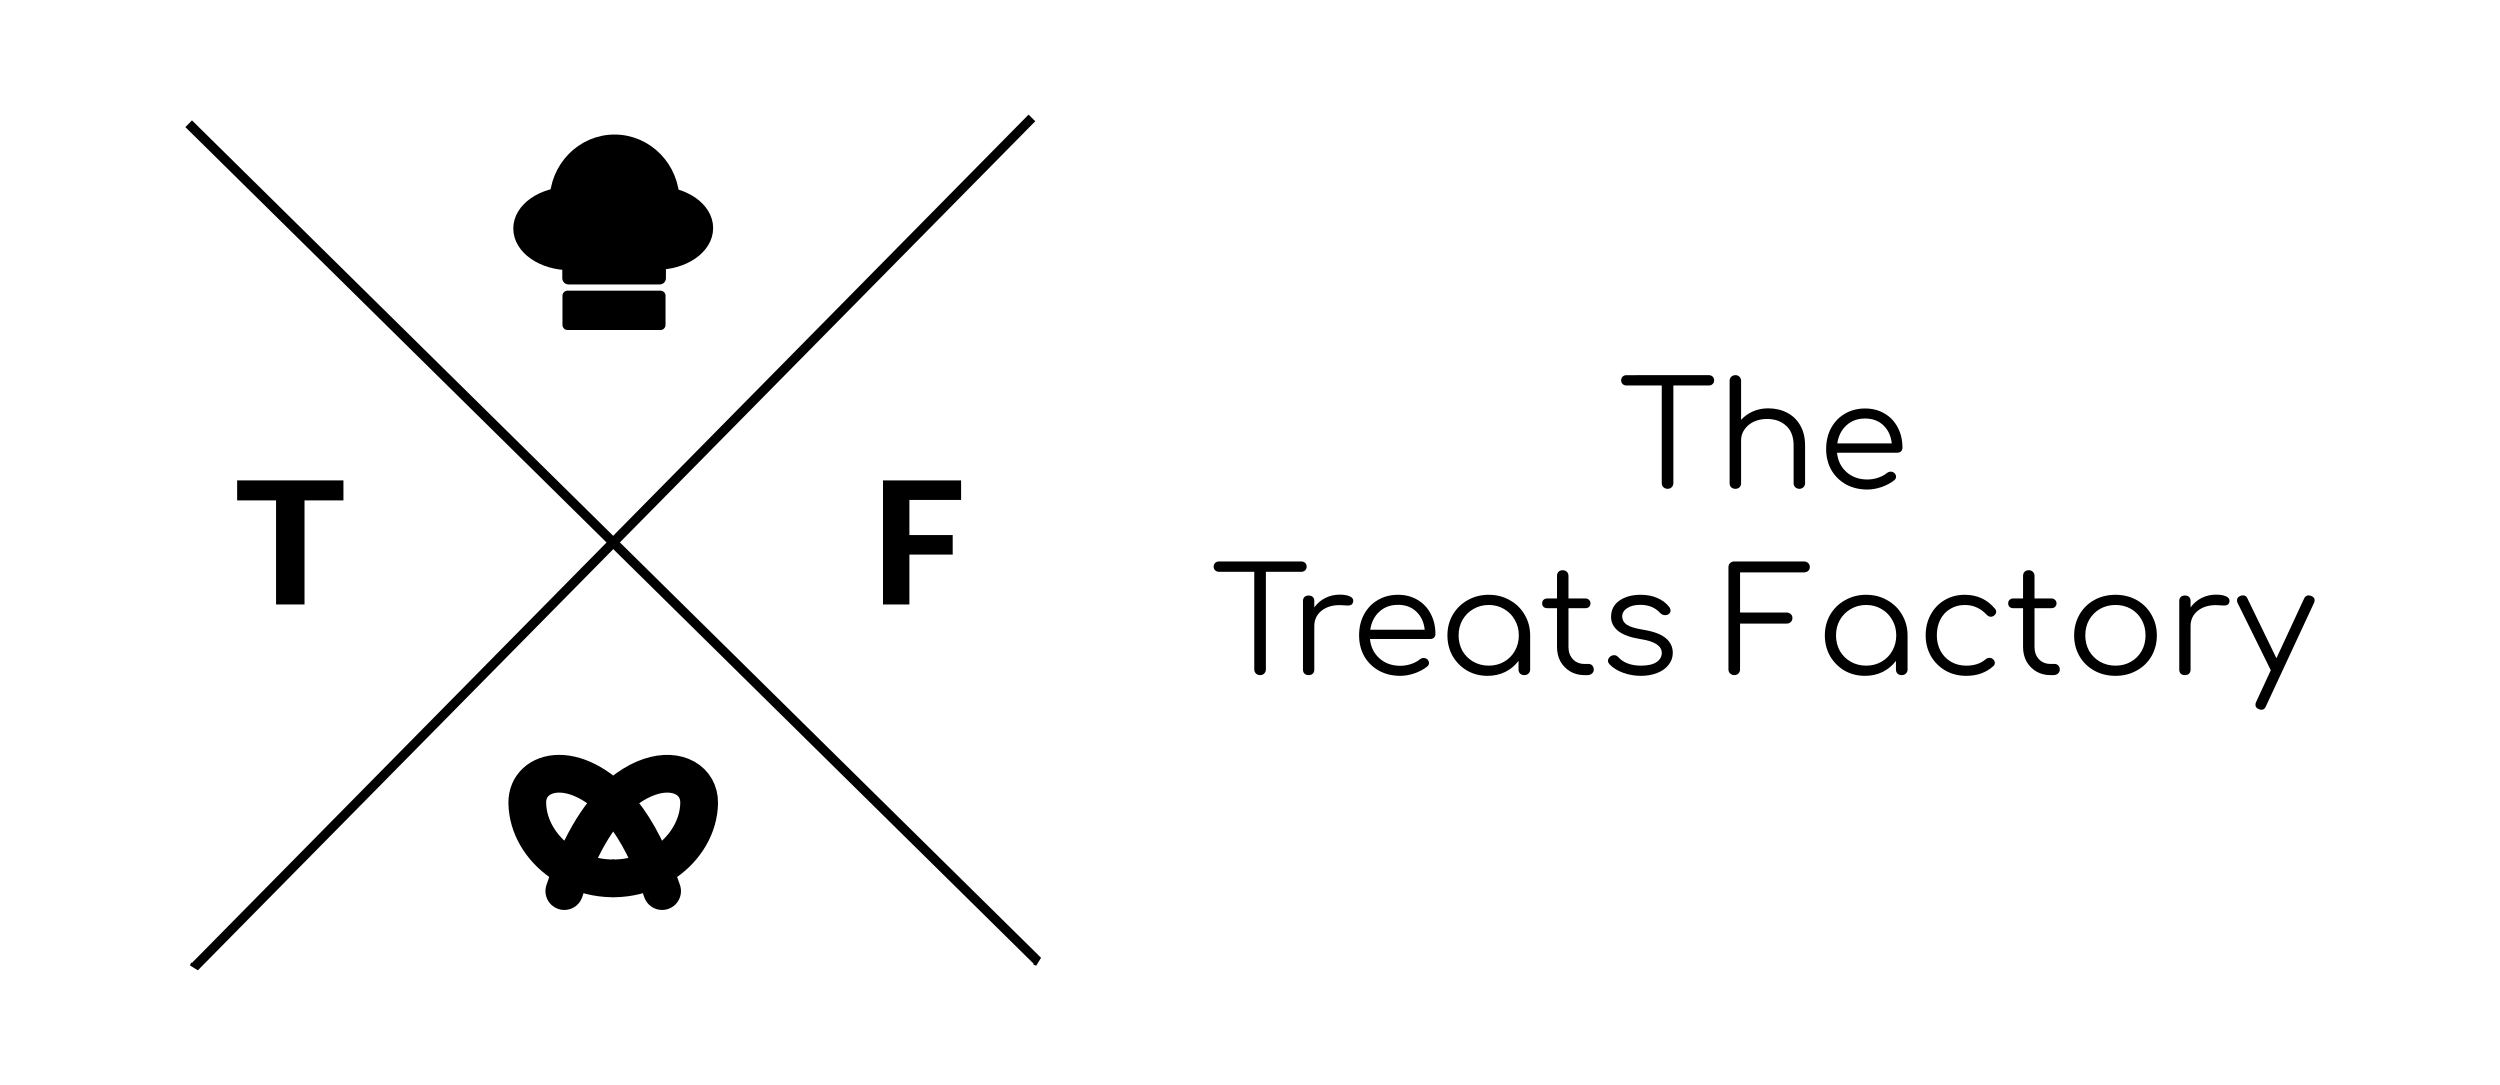
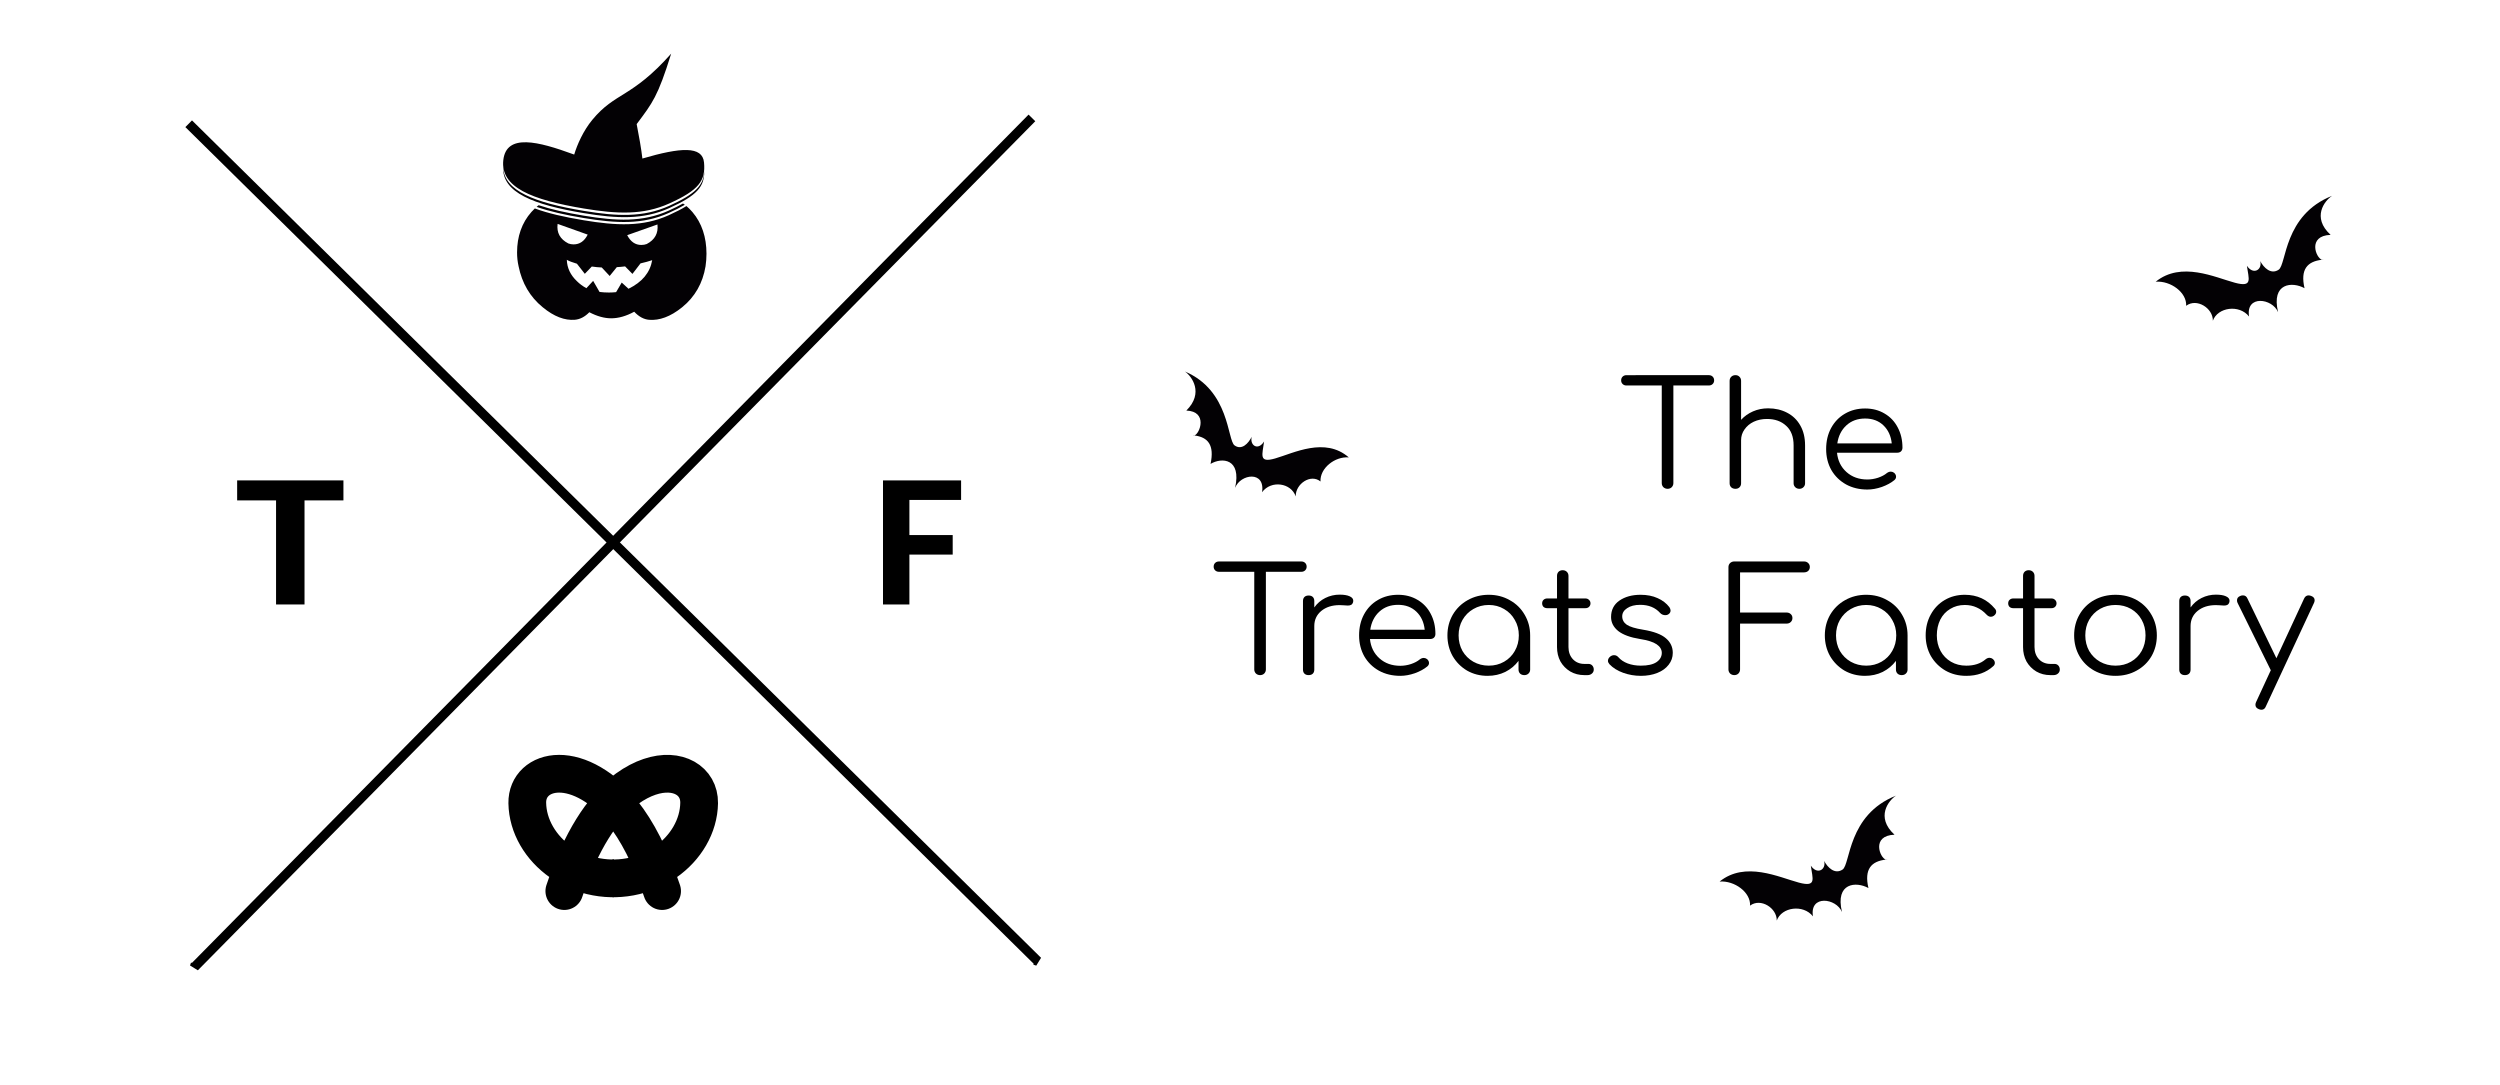
<svg xmlns="http://www.w3.org/2000/svg" version="1.1" id="svg3802" width="265" height="115" viewBox="0 0 265 115">
  <defs id="defs3806">
    <clipPath clipPathUnits="userSpaceOnUse" id="clipPath31">
      <rect id="rect33" width="13" height="16.742" x="25.337" y="6.258" style="stroke-width:1.073" />
    </clipPath>
  </defs>
  <g id="g4612" transform="translate(-15.06886,3.943044)">
    <g id="g4659">
      <g transform="translate(0,6.5)" id="g872">
        <g aria-label="F" transform="scale(1.034566,0.9665893)" style="font-style:normal;font-weight:normal;font-size:20.984px;line-height:1.25;font-family:sans-serif;letter-spacing:0px;word-spacing:0px;fill:#000000;fill-opacity:1;stroke:none;stroke-width:0.525" id="text3820">
-           <path d="m 113.038,41.88 v 2.141 h -5.297 v 3.852 h 4.436 v 2.141 h -4.436 v 5.471 h -2.705 V 41.88 Z" style="font-style:normal;font-variant:normal;font-weight:bold;font-stretch:normal;font-family:carlito;-inkscape-font-specification:'carlito Bold';stroke-width:0.525" id="path2924" />
+           <path d="m 113.038,41.88 v 2.141 h -5.297 v 3.852 h 4.436 v 2.141 h -4.436 v 5.471 h -2.705 V 41.88 Z" style="font-style:normal;font-variant:normal;font-weight:bold;font-stretch:normal;font-family:carlito;-inkscape-font-specification:'carlito Bold';stroke-width:0.525" id="path128" />
        </g>
        <g aria-label="T" transform="scale(1.078473,0.9272372)" style="font-style:normal;font-weight:normal;font-size:21.874px;line-height:1.25;font-family:sans-serif;letter-spacing:0px;word-spacing:0px;fill:#000000;fill-opacity:1;stroke:none;stroke-width:0.547" id="text3824">
-           <path d="m 47.727,43.658 v 2.286 H 43.903 V 57.841 H 41.105 V 45.943 h -3.824 v -2.286 z" style="font-style:normal;font-variant:normal;font-weight:bold;font-stretch:normal;font-family:carlito;-inkscape-font-specification:'carlito Bold';stroke-width:0.547" id="path2927" />
+           <path d="m 47.727,43.658 v 2.286 H 43.903 V 57.841 H 41.105 V 45.943 h -3.824 v -2.286 z" style="font-style:normal;font-variant:normal;font-weight:bold;font-stretch:normal;font-family:carlito;-inkscape-font-specification:'carlito Bold';stroke-width:0.547" id="path125" />
        </g>
        <g transform="translate(4.587427,-28.3879)" id="g3859">
          <g id="g3854">
            <path id="path3845" d="m 30.481,31.062 90.002,88.766 -0.309,-0.103" style="fill:none;stroke:#000000;stroke-width:1px;stroke-linecap:butt;stroke-linejoin:miter;stroke-opacity:1" />
          </g>
          <path id="path3847" d="m 119.865,30.444 -88.766,90.002 0.103,-0.309" style="fill:none;stroke:#000000;stroke-width:1px;stroke-linecap:butt;stroke-linejoin:miter;stroke-opacity:1" />
        </g>
        <g style="fill:none;stroke:#000000;stroke-width:4;stroke-linecap:round;stroke-linejoin:round;stroke-miterlimit:4;stroke-dasharray:none;stroke-opacity:1" transform="translate(72.99598,61.26997)" id="g48">
          <path style="fill:none;stroke:#000000;stroke-width:4;stroke-linecap:round;stroke-linejoin:round;stroke-miterlimit:4;stroke-dasharray:none;stroke-opacity:1" d="m 19.602,21 c 5.805,-15.177 15,-14 14.926,-9.336 -0.078,4.904 -5.508,9.262 -11.801,7.649 C 20.608,18.77 14.447,15.35 15.998,11.737 17.602,8 25.602,6 30.602,21" id="path3873" clip-path="url(#clipPath31)" transform="translate(-18.34601,1.741884)" />
          <path clip-path="url(#clipPath31)" id="path35" d="m 19.602,21 c 1.296,-3.389 2.762,-5.963 4.255,-7.864 5.194,-6.613 10.728,-5.094 10.671,-1.472 -0.078,4.904 -5.508,9.262 -11.801,7.649 -2.119,-0.543 -8.28,-3.963 -6.729,-7.576 0.697,-1.624 2.602,-2.92 4.944,-2.635 1.086,0.132 2.267,0.604 3.464,1.542 2.161,1.692 4.377,4.899 6.196,10.356" style="fill:none;stroke:#000000;stroke-width:4;stroke-linecap:round;stroke-linejoin:round;stroke-miterlimit:4;stroke-dasharray:none;stroke-opacity:1" transform="matrix(-1,0,0,1,32.49279,1.74175)" />
        </g>
-         <g transform="translate(3.656813,73.55105)" id="g888">
-           <path style="fill:#000000;stroke:#000000;stroke-width:1.081;stroke-linecap:round;stroke-linejoin:round;stroke-miterlimit:0;stroke-dasharray:none;stroke-opacity:1" d="m 71.574,-52.645 h 9.844 v 3.094 h -9.844 z" id="rect860" />
-           <g id="g880">
-             <path style="fill:#000000;fill-opacity:1;stroke:#000000;stroke-width:1.701;stroke-linecap:round;stroke-linejoin:round;stroke-miterlimit:0;stroke-dasharray:none;stroke-opacity:1" d="m 82.595,-62.645 a 6.04,6.237 0 0 1 -6.04,6.237 6.04,6.237 0 0 1 -6.04,-6.237 6.04,6.237 0 0 1 6.04,-6.237 6.04,6.237 0 0 1 6.04,6.237 z" id="path868" />
-             <path style="fill:#000000;fill-opacity:1;stroke:#000000;stroke-width:1.515;stroke-linecap:round;stroke-linejoin:round;stroke-miterlimit:0;stroke-dasharray:none;stroke-opacity:1" d="m 77.144,-59.773 a 5.283,3.666 0 0 1 -5.283,3.666 5.283,3.666 0 0 1 -5.283,-3.666 5.283,3.666 0 0 1 5.283,-3.666 5.283,3.666 0 0 1 5.283,3.666 z" id="path870" />
-             <path style="fill:#000000;fill-opacity:1;stroke:#000000;stroke-width:1.515;stroke-linecap:round;stroke-linejoin:round;stroke-miterlimit:0;stroke-dasharray:none;stroke-opacity:1" d="m 86.248,-59.818 a 5.283,3.666 0 0 1 -5.283,3.666 5.283,3.666 0 0 1 -5.283,-3.666 5.283,3.666 0 0 1 5.283,-3.666 5.283,3.666 0 0 1 5.283,3.666 z" id="ellipse872" />
-             <path style="fill:#000000;fill-opacity:1;stroke:#000000;stroke-width:1.314;stroke-linecap:round;stroke-linejoin:round;stroke-miterlimit:0;stroke-dasharray:none;stroke-opacity:1" d="m 71.671,-58.52 h 9.672 v 4.019 h -9.672 z" id="rect874" />
+         <g id="g457" transform="matrix(0.06924687,0,0,0.06924687,243.5729,7.583655)">
+           <g id="g399">
+             <g id="g397">
+               <path id="path393" d="m 256.925,137.064 c -0.823,0.067 -1.63,0.149 -2.426,0.24 0.866,0.228 1.69,0.171 2.426,-0.24 z" style="fill:#030104" />
+               <path id="path395" d="m 267.728,99.195 c -29.327,-26.908 -9.023,-52.473 2.268,-59.774 -74.255,29.398 -69.55,105.234 -81.829,113.156 -11.727,7.797 -22.692,-2.98 -28.14,-13.195 3.392,13.162 -10.42,21.885 -20.414,7.166 2.686,20.109 9.489,33.442 -18.316,25.955 C 90.703,164.274 39.174,139.222 0,170.907 c 22.894,-1.74 47.758,16.474 46.624,36.849 16.125,-12.228 41.249,3.672 40.871,22.819 7.446,-20.636 40.434,-25.318 55.434,-6.389 -5.479,-33.531 35.738,-27.986 44.412,-6.672 -10.837,-45.279 22.031,-46.93 40.482,-36.654 -6.701,-28.987 4.347,-40.996 26.676,-43.555 -9.074,-2.387 -22.737,-36.785 13.229,-38.11 z" style="fill:#030104" />
+             </g>
          </g>
+           <g id="g401" />
+           <g id="g403" />
+           <g id="g405" />
+           <g id="g407" />
+           <g id="g409" />
+           <g id="g411" />
+           <g id="g413" />
+           <g id="g415" />
+           <g id="g417" />
+           <g id="g419" />
+           <g id="g421" />
+           <g id="g423" />
+           <g id="g425" />
+           <g id="g427" />
+           <g id="g429" />
+         </g>
+         <g id="g457-3" transform="matrix(-0.06431973,0,0,0.06924687,158.0405,26.20698)">
+           <g id="g399-6">
+             <g id="g397-7">
+               <path id="path393-5" d="m 256.925,137.064 c -0.823,0.067 -1.63,0.149 -2.426,0.24 0.866,0.228 1.69,0.171 2.426,-0.24 z" style="fill:#030104" />
+               <path id="path395-3" d="m 267.728,99.195 c -29.327,-26.908 -9.023,-52.473 2.268,-59.774 -74.255,29.398 -69.55,105.234 -81.829,113.156 -11.727,7.797 -22.692,-2.98 -28.14,-13.195 3.392,13.162 -10.42,21.885 -20.414,7.166 2.686,20.109 9.489,33.442 -18.316,25.955 C 90.703,164.274 39.174,139.222 0,170.907 c 22.894,-1.74 47.758,16.474 46.624,36.849 16.125,-12.228 41.249,3.672 40.871,22.819 7.446,-20.636 40.434,-25.318 55.434,-6.389 -5.479,-33.531 35.738,-27.986 44.412,-6.672 -10.837,-45.279 22.031,-46.93 40.482,-36.654 -6.701,-28.987 4.347,-40.996 26.676,-43.555 -9.074,-2.387 -22.737,-36.785 13.229,-38.11 z" style="fill:#030104" />
+             </g>
+           </g>
+           <g id="g401-5" />
+           <g id="g403-6" />
+           <g id="g405-2" />
+           <g id="g407-9" />
+           <g id="g409-1" />
+           <g id="g411-2" />
+           <g id="g413-7" />
+           <g id="g415-0" />
+           <g id="g417-9" />
+           <g id="g419-3" />
+           <g id="g421-6" />
+           <g id="g423-0" />
+           <g id="g425-6" />
+           <g id="g427-2" />
+           <g id="g429-6" />
+         </g>
+         <g id="g457-1" transform="matrix(0.06924687,0,0,0.06924687,197.3466,71.16714)">
+           <g id="g399-8">
+             <g id="g397-79">
+               <path id="path393-2" d="m 256.925,137.064 c -0.823,0.067 -1.63,0.149 -2.426,0.24 0.866,0.228 1.69,0.171 2.426,-0.24 z" style="fill:#030104" />
+               <path id="path395-0" d="m 267.728,99.195 c -29.327,-26.908 -9.023,-52.473 2.268,-59.774 -74.255,29.398 -69.55,105.234 -81.829,113.156 -11.727,7.797 -22.692,-2.98 -28.14,-13.195 3.392,13.162 -10.42,21.885 -20.414,7.166 2.686,20.109 9.489,33.442 -18.316,25.955 C 90.703,164.274 39.174,139.222 0,170.907 c 22.894,-1.74 47.758,16.474 46.624,36.849 16.125,-12.228 41.249,3.672 40.871,22.819 7.446,-20.636 40.434,-25.318 55.434,-6.389 -5.479,-33.531 35.738,-27.986 44.412,-6.672 -10.837,-45.279 22.031,-46.93 40.482,-36.654 -6.701,-28.987 4.347,-40.996 26.676,-43.555 -9.074,-2.387 -22.737,-36.785 13.229,-38.11 z" style="fill:#030104" />
+             </g>
+           </g>
+           <g id="g401-2" />
+           <g id="g403-3" />
+           <g id="g405-7" />
+           <g id="g407-5" />
+           <g id="g409-9" />
+           <g id="g411-22" />
+           <g id="g413-8" />
+           <g id="g415-9" />
+           <g id="g417-7" />
+           <g id="g419-36" />
+           <g id="g421-1" />
+           <g id="g423-2" />
+           <g id="g425-9" />
+           <g id="g427-3" />
+           <g id="g429-1" />
+         </g>
+         <g id="g633" transform="matrix(0.1026593,0,0,0.1026593,65.06478,-4.756071)">
+           <g id="g577">
+             <path id="path575" d="m 218.221,154.718 c 0.63,0.42 1.257,0.867 1.879,1.336 v 0 c -4.536,2.701 -9.998,5.464 -16.54,8.417 -26.93,12.161 -54.078,10.846 -87.987,5.216 -19.063,-3.164 -35.444,-6.836 -48.518,-11.497 0.697,-0.599 1.397,-1.166 2.102,-1.703 12.715,4.318 28.359,7.771 46.416,10.769 33.909,5.63 61.057,6.945 87.987,-5.216 5.661,-2.556 10.516,-4.971 14.661,-7.322 z m 24.242,51.888 c 0,4.335 -0.337,8.666 -0.974,12.961 -2.867,17.34 -10.928,31.616 -24.289,42.39 -12.045,9.724 -23.367,13.684 -33.905,12.866 -5.536,-0.449 -10.683,-3.241 -15.441,-8.352 -8.32,4.543 -16.25,6.79 -23.779,6.796 -7.006,0.011 -14.536,-2.073 -22.584,-6.266 -4.631,4.749 -9.634,7.357 -15.038,7.786 -10.286,0.797 -21.341,-3.214 -33.129,-12.972 -13.11,-10.68 -21.363,-24.876 -24.873,-42.281 -1.055,-4.655 -1.574,-9.45 -1.568,-14.316 0,-16.332 4.923,-30.607 14.858,-41.777 1.145,-1.29 2.306,-2.487 3.475,-3.595 13.368,4.982 30.389,8.855 50.356,12.171 33.909,5.63 61.057,6.945 87.987,-5.216 7.361,-3.325 13.358,-6.406 18.201,-9.43 2.13,1.778 4.206,3.848 6.233,6.223 v 0 c 9.661,11.339 14.47,26.015 14.47,43.012 z M 99.807,195.973 c 1.687,0.652 3.498,0.972 5.441,0.972 6.335,0 11.199,-3.367 14.562,-10.097 L 88.746,175.773 c -1.172,9.07 2.527,15.798 11.061,20.2 z m 86.603,17.276 c -3.495,1.167 -7.517,2.272 -12.047,3.305 l -8.352,10.87 -7.584,-7.76 c -2.979,0.376 -5.824,0.638 -8.542,0.768 l -7.388,9.131 -8.167,-8.783 c -3.233,-0.12 -6.672,-0.439 -10.289,-0.976 l -7.211,7.526 -8.127,-10.414 c -4.774,-1.41 -8.25,-2.759 -10.447,-4.052 0.262,8.412 3.756,15.794 10.488,22.131 2.717,2.718 5.956,5.115 9.709,7.192 l 6.99,-7.572 6.598,11.44 c 3.111,0.393 6.346,0.596 9.708,0.596 2.329,0 4.792,-0.135 7.384,-0.393 l 5.819,-9.896 6.997,6.41 c 14.099,-6.864 22.257,-16.7 24.461,-29.523 z m 5.434,-36.881 -31.252,11.06 c 3.484,6.73 8.341,10.104 14.556,10.104 2.069,0 3.94,-0.326 5.628,-0.974 v 0 c 8.417,-4.406 12.109,-11.137 11.068,-20.19 z m 12.132,-16.891 c 28.518,-12.878 36.604,-22.106 36.184,-38.522 v 0 c -0.409,14.986 -9.045,23.937 -36.184,36.191 -26.93,12.161 -54.078,10.846 -87.987,5.216 -50.797,-8.433 -82.541,-20.476 -83.496,-45.195 -0.992,26.302 31.128,38.83 83.496,47.525 33.909,5.631 61.055,6.946 87.987,-5.215 z m -87.988,0.454 c 33.909,5.629 61.057,6.945 87.987,-5.216 30.653,-13.841 37.703,-23.466 35.954,-42.334 -1.598,-17.236 -24.079,-15.682 -63.647,-4.082 -0.921,-8.637 -3.711,-24.687 -5.909,-35.546 16.388,-21.922 21.817,-28.324 35.63,-72.752 -40.828,45.967 -57.664,39.475 -81.497,68.409 -9.165,11.128 -15.503,25.319 -18.624,35.782 -0.518,-0.174 -1.017,-0.348 -1.49,-0.52 v 0 C 69.303,90.889 35.813,81.939 32.674,109.937 c -3.138,27.997 29.332,41.031 83.314,49.994 z M 206.004,0 Z" style="fill:#030104" />
+           </g>
+           <g id="g579" />
+           <g id="g581" />
+           <g id="g583" />
+           <g id="g585" />
+           <g id="g587" />
+           <g id="g589" />
+           <g id="g591" />
+           <g id="g593" />
+           <g id="g595" />
+           <g id="g597" />
+           <g id="g599" />
+           <g id="g601" />
+           <g id="g603" />
+           <g id="g605" />
+           <g id="g607" />
        </g>
      </g>
      <g aria-label="The Treats Factory" transform="scale(1.011093,0.989029)" style="font-style:normal;font-weight:normal;font-size:15.595px;line-height:1.25;font-family:sans-serif;letter-spacing:0px;word-spacing:0px;fill:#000000;fill-opacity:1;stroke:none;stroke-width:0.39" id="text852">
-         <path d="m 194.047,36.221 q 0.25,0 0.405,0.156 0.156,0.156 0.156,0.405 0,0.234 -0.156,0.39 -0.156,0.156 -0.405,0.156 h -3.712 v 10.465 q 0,0.25 -0.172,0.437 -0.172,0.172 -0.437,0.172 -0.25,0 -0.437,-0.172 -0.172,-0.187 -0.172,-0.437 V 37.329 h -3.696 q -0.25,0 -0.405,-0.156 -0.156,-0.156 -0.156,-0.39 0,-0.25 0.156,-0.405 0.156,-0.156 0.405,-0.156 z" style="font-style:normal;font-variant:normal;font-weight:normal;font-stretch:normal;font-family:Comfortaa;-inkscape-font-specification:Comfortaa;text-align:center;text-anchor:middle;stroke-width:0.39" id="path3726" />
-         <path d="m 200.274,39.777 q 1.107,0 1.981,0.468 0.889,0.468 1.388,1.372 0.499,0.889 0.499,2.137 v 4.055 q 0,0.25 -0.172,0.421 -0.172,0.172 -0.421,0.172 -0.265,0 -0.437,-0.172 -0.172,-0.172 -0.172,-0.421 V 43.754 q 0,-1.388 -0.78,-2.105 -0.764,-0.733 -2.012,-0.733 -0.764,0 -1.388,0.296 -0.608,0.296 -0.967,0.827 -0.359,0.515 -0.359,1.154 v 4.616 q 0,0.265 -0.172,0.437 -0.156,0.156 -0.421,0.156 -0.265,0 -0.437,-0.156 -0.172,-0.172 -0.172,-0.437 V 36.829 q 0,-0.265 0.172,-0.437 0.172,-0.172 0.437,-0.172 0.265,0 0.421,0.172 0.172,0.172 0.172,0.437 v 4.18 q 0.515,-0.577 1.248,-0.905 0.733,-0.328 1.591,-0.328 z" style="font-style:normal;font-variant:normal;font-weight:normal;font-stretch:normal;font-family:Comfortaa;-inkscape-font-specification:Comfortaa;text-align:center;text-anchor:middle;stroke-width:0.39" id="path3728" />
-         <path d="m 210.438,39.793 q 1.154,0 2.043,0.546 0.889,0.53 1.372,1.482 0.499,0.951 0.499,2.168 0,0.25 -0.156,0.405 -0.156,0.14 -0.405,0.14 h -6.301 q 0.125,1.279 0.998,2.074 0.873,0.795 2.183,0.795 0.561,0 1.123,-0.187 0.577,-0.203 0.92,-0.499 0.203,-0.156 0.421,-0.156 0.172,0 0.343,0.125 0.203,0.187 0.203,0.421 0,0.203 -0.172,0.359 -0.515,0.437 -1.31,0.733 -0.795,0.281 -1.528,0.281 -1.248,0 -2.23,-0.546 -0.983,-0.561 -1.544,-1.544 -0.546,-0.998 -0.546,-2.246 0,-1.263 0.515,-2.246 0.53,-0.998 1.45,-1.544 0.936,-0.561 2.121,-0.561 z m 0,1.076 q -1.185,0 -1.965,0.733 -0.78,0.733 -0.951,1.934 h 5.708 q -0.125,-1.201 -0.873,-1.934 -0.749,-0.733 -1.918,-0.733 z" style="font-style:normal;font-variant:normal;font-weight:normal;font-stretch:normal;font-family:Comfortaa;-inkscape-font-specification:Comfortaa;text-align:center;text-anchor:middle;stroke-width:0.39" id="path3730" />
-         <path d="m 151.327,56.189 q 0.25,0 0.405,0.156 0.156,0.156 0.156,0.405 0,0.234 -0.156,0.39 -0.156,0.156 -0.405,0.156 h -3.712 v 10.465 q 0,0.25 -0.172,0.437 -0.172,0.172 -0.437,0.172 -0.25,0 -0.437,-0.172 -0.172,-0.187 -0.172,-0.437 V 57.296 h -3.696 q -0.25,0 -0.405,-0.156 -0.156,-0.156 -0.156,-0.39 0,-0.25 0.156,-0.405 0.156,-0.156 0.405,-0.156 z" style="font-style:normal;font-variant:normal;font-weight:normal;font-stretch:normal;font-family:Comfortaa;-inkscape-font-specification:Comfortaa;text-align:center;text-anchor:middle;stroke-width:0.39" id="path3732" />
-         <path d="m 155.357,59.745 q 0.655,0 1.029,0.172 0.39,0.172 0.39,0.483 0,0.094 -0.016,0.14 -0.062,0.218 -0.203,0.296 -0.125,0.078 -0.359,0.078 -0.14,0 -0.483,-0.031 -0.125,-0.016 -0.374,-0.016 -1.17,0 -1.918,0.624 -0.733,0.624 -0.733,1.622 v 4.663 q 0,0.281 -0.156,0.437 -0.156,0.156 -0.437,0.156 -0.281,0 -0.437,-0.156 -0.156,-0.156 -0.156,-0.437 v -7.345 q 0,-0.281 0.156,-0.437 0.156,-0.156 0.437,-0.156 0.281,0 0.437,0.156 0.156,0.156 0.156,0.437 v 0.686 q 0.452,-0.655 1.154,-1.014 0.702,-0.359 1.513,-0.359 z" style="font-style:normal;font-variant:normal;font-weight:normal;font-stretch:normal;font-family:Comfortaa;-inkscape-font-specification:Comfortaa;text-align:center;text-anchor:middle;stroke-width:0.39" id="path3734" />
-         <path d="m 161.474,59.76 q 1.154,0 2.043,0.546 0.889,0.53 1.372,1.482 0.499,0.951 0.499,2.168 0,0.25 -0.156,0.405 -0.156,0.14 -0.405,0.14 h -6.301 q 0.125,1.279 0.998,2.074 0.873,0.795 2.183,0.795 0.561,0 1.123,-0.187 0.577,-0.203 0.92,-0.499 0.203,-0.156 0.421,-0.156 0.172,0 0.343,0.125 0.203,0.187 0.203,0.421 0,0.203 -0.172,0.359 -0.515,0.437 -1.31,0.733 -0.795,0.281 -1.528,0.281 -1.248,0 -2.23,-0.546 -0.983,-0.561 -1.544,-1.544 -0.546,-0.998 -0.546,-2.246 0,-1.263 0.515,-2.246 0.53,-0.998 1.45,-1.544 0.936,-0.561 2.121,-0.561 z m 0,1.076 q -1.185,0 -1.965,0.733 -0.78,0.733 -0.951,1.934 h 5.708 q -0.125,-1.201 -0.873,-1.934 -0.749,-0.733 -1.918,-0.733 z" style="font-style:normal;font-variant:normal;font-weight:normal;font-stretch:normal;font-family:Comfortaa;-inkscape-font-specification:Comfortaa;text-align:center;text-anchor:middle;stroke-width:0.39" id="path3736" />
-         <path d="m 170.984,59.76 q 1.216,0 2.199,0.577 0.998,0.561 1.56,1.56 0.577,0.998 0.577,2.215 v 3.665 q 0,0.25 -0.172,0.421 -0.172,0.172 -0.437,0.172 -0.265,0 -0.437,-0.156 -0.172,-0.172 -0.172,-0.437 v -0.936 q -0.546,0.749 -1.388,1.185 -0.842,0.421 -1.856,0.421 -1.185,0 -2.152,-0.561 -0.951,-0.577 -1.513,-1.56 -0.546,-0.998 -0.546,-2.215 0,-1.216 0.561,-2.215 0.577,-0.998 1.56,-1.56 0.998,-0.577 2.215,-0.577 z m 0,7.595 q 0.889,0 1.606,-0.421 0.717,-0.421 1.123,-1.154 0.421,-0.749 0.421,-1.669 0,-0.92 -0.421,-1.653 -0.405,-0.749 -1.123,-1.17 -0.717,-0.437 -1.606,-0.437 -0.889,0 -1.622,0.437 -0.717,0.421 -1.138,1.17 -0.405,0.733 -0.405,1.653 0,0.92 0.405,1.669 0.421,0.733 1.138,1.154 0.733,0.421 1.622,0.421 z" style="font-style:normal;font-variant:normal;font-weight:normal;font-stretch:normal;font-family:Comfortaa;-inkscape-font-specification:Comfortaa;text-align:center;text-anchor:middle;stroke-width:0.39" id="path3738" />
-         <path d="m 181.428,67.168 q 0.25,0 0.405,0.172 0.156,0.172 0.156,0.437 0,0.25 -0.187,0.421 -0.187,0.172 -0.468,0.172 h -0.328 q -0.827,0 -1.482,-0.39 -0.655,-0.405 -1.029,-1.076 -0.359,-0.686 -0.359,-1.544 v -4.164 h -1.014 q -0.25,0 -0.405,-0.14 -0.14,-0.156 -0.14,-0.374 0,-0.234 0.14,-0.374 0.156,-0.156 0.405,-0.156 h 1.014 v -2.417 q 0,-0.265 0.156,-0.437 0.172,-0.172 0.437,-0.172 0.265,0 0.437,0.172 0.172,0.172 0.172,0.437 v 2.417 h 1.762 q 0.25,0 0.39,0.156 0.156,0.14 0.156,0.374 0,0.218 -0.156,0.374 -0.14,0.14 -0.39,0.14 h -1.762 v 4.164 q 0,0.795 0.468,1.31 0.468,0.499 1.201,0.499 z" style="font-style:normal;font-variant:normal;font-weight:normal;font-stretch:normal;font-family:Comfortaa;-inkscape-font-specification:Comfortaa;text-align:center;text-anchor:middle;stroke-width:0.39" id="path3740" />
-         <path d="m 186.923,68.447 q -0.967,0 -1.856,-0.328 -0.889,-0.328 -1.435,-0.92 -0.156,-0.187 -0.156,-0.359 0,-0.265 0.25,-0.468 0.187,-0.14 0.39,-0.14 0.265,0 0.452,0.218 0.374,0.437 0.983,0.671 0.624,0.234 1.372,0.234 1.092,0 1.638,-0.374 0.546,-0.374 0.561,-0.983 0,-0.561 -0.546,-0.936 -0.546,-0.374 -1.731,-0.561 -1.528,-0.25 -2.293,-0.858 -0.749,-0.624 -0.749,-1.497 0,-1.138 0.873,-1.762 0.889,-0.624 2.215,-0.624 1.029,0 1.793,0.359 0.764,0.343 1.232,0.967 0.125,0.203 0.125,0.359 0,0.265 -0.25,0.421 -0.109,0.078 -0.296,0.078 -0.328,0 -0.546,-0.234 -0.764,-0.873 -2.09,-0.873 -0.858,0 -1.372,0.359 -0.515,0.343 -0.515,0.873 0,0.561 0.483,0.905 0.483,0.328 1.715,0.53 1.669,0.281 2.386,0.92 0.717,0.624 0.717,1.56 0,0.717 -0.437,1.279 -0.421,0.561 -1.185,0.873 -0.764,0.312 -1.731,0.312 z" style="font-style:normal;font-variant:normal;font-weight:normal;font-stretch:normal;font-family:Comfortaa;-inkscape-font-specification:Comfortaa;text-align:center;text-anchor:middle;stroke-width:0.39" id="path3742" />
-         <path d="m 196.718,68.369 q -0.25,0 -0.437,-0.172 -0.172,-0.187 -0.172,-0.437 V 56.797 q 0,-0.265 0.172,-0.437 0.187,-0.172 0.437,-0.172 h 7.314 q 0.265,0 0.437,0.172 0.172,0.172 0.172,0.421 0,0.25 -0.172,0.421 -0.172,0.156 -0.437,0.156 h -6.706 v 4.304 h 4.881 q 0.265,0 0.437,0.172 0.172,0.156 0.172,0.421 0,0.25 -0.172,0.421 -0.172,0.172 -0.437,0.172 h -4.881 v 4.913 q 0,0.25 -0.172,0.437 -0.172,0.172 -0.437,0.172 z" style="font-style:normal;font-variant:normal;font-weight:normal;font-stretch:normal;font-family:Comfortaa;-inkscape-font-specification:Comfortaa;text-align:center;text-anchor:middle;stroke-width:0.39" id="path3744" />
-         <path d="m 210.551,59.76 q 1.216,0 2.199,0.577 0.998,0.561 1.56,1.56 0.577,0.998 0.577,2.215 v 3.665 q 0,0.25 -0.172,0.421 -0.172,0.172 -0.437,0.172 -0.265,0 -0.437,-0.156 -0.172,-0.172 -0.172,-0.437 v -0.936 q -0.546,0.749 -1.388,1.185 -0.842,0.421 -1.856,0.421 -1.185,0 -2.152,-0.561 -0.951,-0.577 -1.513,-1.56 -0.546,-0.998 -0.546,-2.215 0,-1.216 0.561,-2.215 0.577,-0.998 1.56,-1.56 0.998,-0.577 2.215,-0.577 z m 0,7.595 q 0.889,0 1.606,-0.421 0.717,-0.421 1.123,-1.154 0.421,-0.749 0.421,-1.669 0,-0.92 -0.421,-1.653 -0.405,-0.749 -1.123,-1.17 -0.717,-0.437 -1.606,-0.437 -0.889,0 -1.622,0.437 -0.717,0.421 -1.138,1.17 -0.405,0.733 -0.405,1.653 0,0.92 0.405,1.669 0.421,0.733 1.138,1.154 0.733,0.421 1.622,0.421 z" style="font-style:normal;font-variant:normal;font-weight:normal;font-stretch:normal;font-family:Comfortaa;-inkscape-font-specification:Comfortaa;text-align:center;text-anchor:middle;stroke-width:0.39" id="path3746" />
-         <path d="m 221.042,68.447 q -1.216,0 -2.183,-0.561 -0.967,-0.577 -1.528,-1.56 -0.546,-0.998 -0.546,-2.215 0,-1.248 0.53,-2.23 0.53,-0.998 1.466,-1.56 0.936,-0.561 2.105,-0.561 1.949,0 3.166,1.497 0.125,0.14 0.125,0.328 0,0.25 -0.265,0.437 -0.14,0.094 -0.296,0.094 -0.234,0 -0.452,-0.234 -0.468,-0.515 -1.029,-0.764 -0.561,-0.265 -1.248,-0.265 -0.858,0 -1.528,0.421 -0.671,0.405 -1.045,1.154 -0.359,0.749 -0.359,1.684 0,0.92 0.39,1.669 0.39,0.733 1.092,1.154 0.702,0.421 1.606,0.421 1.248,0 2.012,-0.671 0.203,-0.172 0.421,-0.172 0.187,0 0.343,0.125 0.218,0.187 0.218,0.421 0,0.203 -0.156,0.343 -1.123,1.045 -2.838,1.045 z" style="font-style:normal;font-variant:normal;font-weight:normal;font-stretch:normal;font-family:Comfortaa;-inkscape-font-specification:Comfortaa;text-align:center;text-anchor:middle;stroke-width:0.39" id="path3748" />
-         <path d="m 230.286,67.168 q 0.25,0 0.405,0.172 0.156,0.172 0.156,0.437 0,0.25 -0.187,0.421 -0.187,0.172 -0.468,0.172 h -0.328 q -0.827,0 -1.482,-0.39 -0.655,-0.405 -1.029,-1.076 -0.359,-0.686 -0.359,-1.544 v -4.164 h -1.014 q -0.25,0 -0.405,-0.14 -0.14,-0.156 -0.14,-0.374 0,-0.234 0.14,-0.374 0.156,-0.156 0.405,-0.156 h 1.014 v -2.417 q 0,-0.265 0.156,-0.437 0.172,-0.172 0.437,-0.172 0.265,0 0.437,0.172 0.172,0.172 0.172,0.437 v 2.417 h 1.762 q 0.25,0 0.39,0.156 0.156,0.14 0.156,0.374 0,0.218 -0.156,0.374 -0.14,0.14 -0.39,0.14 h -1.762 v 4.164 q 0,0.795 0.468,1.31 0.468,0.499 1.201,0.499 z" style="font-style:normal;font-variant:normal;font-weight:normal;font-stretch:normal;font-family:Comfortaa;-inkscape-font-specification:Comfortaa;text-align:center;text-anchor:middle;stroke-width:0.39" id="path3750" />
-         <path d="m 236.685,68.447 q -1.232,0 -2.23,-0.561 -0.983,-0.561 -1.544,-1.544 -0.561,-0.998 -0.561,-2.23 0,-1.232 0.561,-2.23 0.561,-0.998 1.544,-1.56 0.998,-0.561 2.23,-0.561 1.232,0 2.215,0.561 0.983,0.561 1.544,1.56 0.577,0.998 0.577,2.23 0,1.232 -0.561,2.23 -0.561,0.983 -1.56,1.544 -0.983,0.561 -2.215,0.561 z m 0,-1.092 q 0.905,0 1.622,-0.421 0.717,-0.421 1.123,-1.154 0.405,-0.749 0.405,-1.669 0,-0.936 -0.405,-1.669 -0.405,-0.749 -1.123,-1.17 -0.717,-0.421 -1.622,-0.421 -0.889,0 -1.622,0.421 -0.717,0.421 -1.138,1.17 -0.405,0.733 -0.405,1.669 0,0.92 0.405,1.669 0.421,0.733 1.138,1.154 0.733,0.421 1.622,0.421 z" style="font-style:normal;font-variant:normal;font-weight:normal;font-stretch:normal;font-family:Comfortaa;-inkscape-font-specification:Comfortaa;text-align:center;text-anchor:middle;stroke-width:0.39" id="path3752" />
-         <path d="m 247.224,59.745 q 0.655,0 1.029,0.172 0.39,0.172 0.39,0.483 0,0.094 -0.016,0.14 -0.062,0.218 -0.203,0.296 -0.125,0.078 -0.359,0.078 -0.14,0 -0.483,-0.031 -0.125,-0.016 -0.374,-0.016 -1.17,0 -1.918,0.624 -0.733,0.624 -0.733,1.622 v 4.663 q 0,0.281 -0.156,0.437 -0.156,0.156 -0.437,0.156 -0.281,0 -0.437,-0.156 -0.156,-0.156 -0.156,-0.437 v -7.345 q 0,-0.281 0.156,-0.437 0.156,-0.156 0.437,-0.156 0.281,0 0.437,0.156 0.156,0.156 0.156,0.437 v 0.686 q 0.452,-0.655 1.154,-1.014 0.702,-0.359 1.513,-0.359 z" style="font-style:normal;font-variant:normal;font-weight:normal;font-stretch:normal;font-family:Comfortaa;-inkscape-font-specification:Comfortaa;text-align:center;text-anchor:middle;stroke-width:0.39" id="path3754" />
-         <path d="m 257.205,59.885 q 0.359,0.14 0.359,0.452 0,0.14 -0.062,0.281 l -5.053,11.104 q -0.14,0.359 -0.452,0.359 -0.156,0 -0.281,-0.062 -0.359,-0.14 -0.359,-0.468 0,-0.14 0.062,-0.281 l 1.544,-3.415 v -0.016 l -3.478,-7.205 q -0.062,-0.125 -0.062,-0.281 0,-0.328 0.343,-0.468 0.125,-0.062 0.281,-0.062 0.328,0 0.468,0.328 l 3.041,6.41 2.901,-6.394 q 0.156,-0.343 0.468,-0.343 0.14,0 0.281,0.062 z" style="font-style:normal;font-variant:normal;font-weight:normal;font-stretch:normal;font-family:Comfortaa;-inkscape-font-specification:Comfortaa;text-align:center;text-anchor:middle;stroke-width:0.39" id="path3756" />
+         <path d="m 194.047,36.221 q 0.25,0 0.405,0.156 0.156,0.156 0.156,0.405 0,0.234 -0.156,0.39 -0.156,0.156 -0.405,0.156 h -3.712 v 10.465 q 0,0.25 -0.172,0.437 -0.172,0.172 -0.437,0.172 -0.25,0 -0.437,-0.172 -0.172,-0.187 -0.172,-0.437 V 37.329 h -3.696 q -0.25,0 -0.405,-0.156 -0.156,-0.156 -0.156,-0.39 0,-0.25 0.156,-0.405 0.156,-0.156 0.405,-0.156 z" style="font-style:normal;font-variant:normal;font-weight:normal;font-stretch:normal;font-family:Comfortaa;-inkscape-font-specification:Comfortaa;text-align:center;text-anchor:middle;stroke-width:0.39" id="path878" />
+         <path d="m 200.274,39.777 q 1.107,0 1.981,0.468 0.889,0.468 1.388,1.372 0.499,0.889 0.499,2.137 v 4.055 q 0,0.25 -0.172,0.421 -0.172,0.172 -0.421,0.172 -0.265,0 -0.437,-0.172 -0.172,-0.172 -0.172,-0.421 V 43.754 q 0,-1.388 -0.78,-2.105 -0.764,-0.733 -2.012,-0.733 -0.764,0 -1.388,0.296 -0.608,0.296 -0.967,0.827 -0.359,0.515 -0.359,1.154 v 4.616 q 0,0.265 -0.172,0.437 -0.156,0.156 -0.421,0.156 -0.265,0 -0.437,-0.156 -0.172,-0.172 -0.172,-0.437 V 36.829 q 0,-0.265 0.172,-0.437 0.172,-0.172 0.437,-0.172 0.265,0 0.421,0.172 0.172,0.172 0.172,0.437 v 4.18 q 0.515,-0.577 1.248,-0.905 0.733,-0.328 1.591,-0.328 z" style="font-style:normal;font-variant:normal;font-weight:normal;font-stretch:normal;font-family:Comfortaa;-inkscape-font-specification:Comfortaa;text-align:center;text-anchor:middle;stroke-width:0.39" id="path880" />
+         <path d="m 210.438,39.793 q 1.154,0 2.043,0.546 0.889,0.53 1.372,1.482 0.499,0.951 0.499,2.168 0,0.25 -0.156,0.405 -0.156,0.14 -0.405,0.14 h -6.301 q 0.125,1.279 0.998,2.074 0.873,0.795 2.183,0.795 0.561,0 1.123,-0.187 0.577,-0.203 0.92,-0.499 0.203,-0.156 0.421,-0.156 0.172,0 0.343,0.125 0.203,0.187 0.203,0.421 0,0.203 -0.172,0.359 -0.515,0.437 -1.31,0.733 -0.795,0.281 -1.528,0.281 -1.248,0 -2.23,-0.546 -0.983,-0.561 -1.544,-1.544 -0.546,-0.998 -0.546,-2.246 0,-1.263 0.515,-2.246 0.53,-0.998 1.45,-1.544 0.936,-0.561 2.121,-0.561 z m 0,1.076 q -1.185,0 -1.965,0.733 -0.78,0.733 -0.951,1.934 h 5.708 q -0.125,-1.201 -0.873,-1.934 -0.749,-0.733 -1.918,-0.733 z" style="font-style:normal;font-variant:normal;font-weight:normal;font-stretch:normal;font-family:Comfortaa;-inkscape-font-specification:Comfortaa;text-align:center;text-anchor:middle;stroke-width:0.39" id="path882" />
+         <path d="m 151.327,56.189 q 0.25,0 0.405,0.156 0.156,0.156 0.156,0.405 0,0.234 -0.156,0.39 -0.156,0.156 -0.405,0.156 h -3.712 v 10.465 q 0,0.25 -0.172,0.437 -0.172,0.172 -0.437,0.172 -0.25,0 -0.437,-0.172 -0.172,-0.187 -0.172,-0.437 V 57.296 h -3.696 q -0.25,0 -0.405,-0.156 -0.156,-0.156 -0.156,-0.39 0,-0.25 0.156,-0.405 0.156,-0.156 0.405,-0.156 z" style="font-style:normal;font-variant:normal;font-weight:normal;font-stretch:normal;font-family:Comfortaa;-inkscape-font-specification:Comfortaa;text-align:center;text-anchor:middle;stroke-width:0.39" id="path884" />
+         <path d="m 155.357,59.745 q 0.655,0 1.029,0.172 0.39,0.172 0.39,0.483 0,0.094 -0.016,0.14 -0.062,0.218 -0.203,0.296 -0.125,0.078 -0.359,0.078 -0.14,0 -0.483,-0.031 -0.125,-0.016 -0.374,-0.016 -1.17,0 -1.918,0.624 -0.733,0.624 -0.733,1.622 v 4.663 q 0,0.281 -0.156,0.437 -0.156,0.156 -0.437,0.156 -0.281,0 -0.437,-0.156 -0.156,-0.156 -0.156,-0.437 v -7.345 q 0,-0.281 0.156,-0.437 0.156,-0.156 0.437,-0.156 0.281,0 0.437,0.156 0.156,0.156 0.156,0.437 v 0.686 q 0.452,-0.655 1.154,-1.014 0.702,-0.359 1.513,-0.359 z" style="font-style:normal;font-variant:normal;font-weight:normal;font-stretch:normal;font-family:Comfortaa;-inkscape-font-specification:Comfortaa;text-align:center;text-anchor:middle;stroke-width:0.39" id="path886" />
+         <path d="m 161.474,59.76 q 1.154,0 2.043,0.546 0.889,0.53 1.372,1.482 0.499,0.951 0.499,2.168 0,0.25 -0.156,0.405 -0.156,0.14 -0.405,0.14 h -6.301 q 0.125,1.279 0.998,2.074 0.873,0.795 2.183,0.795 0.561,0 1.123,-0.187 0.577,-0.203 0.92,-0.499 0.203,-0.156 0.421,-0.156 0.172,0 0.343,0.125 0.203,0.187 0.203,0.421 0,0.203 -0.172,0.359 -0.515,0.437 -1.31,0.733 -0.795,0.281 -1.528,0.281 -1.248,0 -2.23,-0.546 -0.983,-0.561 -1.544,-1.544 -0.546,-0.998 -0.546,-2.246 0,-1.263 0.515,-2.246 0.53,-0.998 1.45,-1.544 0.936,-0.561 2.121,-0.561 z m 0,1.076 q -1.185,0 -1.965,0.733 -0.78,0.733 -0.951,1.934 h 5.708 q -0.125,-1.201 -0.873,-1.934 -0.749,-0.733 -1.918,-0.733 z" style="font-style:normal;font-variant:normal;font-weight:normal;font-stretch:normal;font-family:Comfortaa;-inkscape-font-specification:Comfortaa;text-align:center;text-anchor:middle;stroke-width:0.39" id="path888" />
+         <path d="m 170.984,59.76 q 1.216,0 2.199,0.577 0.998,0.561 1.56,1.56 0.577,0.998 0.577,2.215 v 3.665 q 0,0.25 -0.172,0.421 -0.172,0.172 -0.437,0.172 -0.265,0 -0.437,-0.156 -0.172,-0.172 -0.172,-0.437 v -0.936 q -0.546,0.749 -1.388,1.185 -0.842,0.421 -1.856,0.421 -1.185,0 -2.152,-0.561 -0.951,-0.577 -1.513,-1.56 -0.546,-0.998 -0.546,-2.215 0,-1.216 0.561,-2.215 0.577,-0.998 1.56,-1.56 0.998,-0.577 2.215,-0.577 z m 0,7.595 q 0.889,0 1.606,-0.421 0.717,-0.421 1.123,-1.154 0.421,-0.749 0.421,-1.669 0,-0.92 -0.421,-1.653 -0.405,-0.749 -1.123,-1.17 -0.717,-0.437 -1.606,-0.437 -0.889,0 -1.622,0.437 -0.717,0.421 -1.138,1.17 -0.405,0.733 -0.405,1.653 0,0.92 0.405,1.669 0.421,0.733 1.138,1.154 0.733,0.421 1.622,0.421 z" style="font-style:normal;font-variant:normal;font-weight:normal;font-stretch:normal;font-family:Comfortaa;-inkscape-font-specification:Comfortaa;text-align:center;text-anchor:middle;stroke-width:0.39" id="path890" />
+         <path d="m 181.428,67.168 q 0.25,0 0.405,0.172 0.156,0.172 0.156,0.437 0,0.25 -0.187,0.421 -0.187,0.172 -0.468,0.172 h -0.328 q -0.827,0 -1.482,-0.39 -0.655,-0.405 -1.029,-1.076 -0.359,-0.686 -0.359,-1.544 v -4.164 h -1.014 q -0.25,0 -0.405,-0.14 -0.14,-0.156 -0.14,-0.374 0,-0.234 0.14,-0.374 0.156,-0.156 0.405,-0.156 h 1.014 v -2.417 q 0,-0.265 0.156,-0.437 0.172,-0.172 0.437,-0.172 0.265,0 0.437,0.172 0.172,0.172 0.172,0.437 v 2.417 h 1.762 q 0.25,0 0.39,0.156 0.156,0.14 0.156,0.374 0,0.218 -0.156,0.374 -0.14,0.14 -0.39,0.14 h -1.762 v 4.164 q 0,0.795 0.468,1.31 0.468,0.499 1.201,0.499 z" style="font-style:normal;font-variant:normal;font-weight:normal;font-stretch:normal;font-family:Comfortaa;-inkscape-font-specification:Comfortaa;text-align:center;text-anchor:middle;stroke-width:0.39" id="path892" />
+         <path d="m 186.923,68.447 q -0.967,0 -1.856,-0.328 -0.889,-0.328 -1.435,-0.92 -0.156,-0.187 -0.156,-0.359 0,-0.265 0.25,-0.468 0.187,-0.14 0.39,-0.14 0.265,0 0.452,0.218 0.374,0.437 0.983,0.671 0.624,0.234 1.372,0.234 1.092,0 1.638,-0.374 0.546,-0.374 0.561,-0.983 0,-0.561 -0.546,-0.936 -0.546,-0.374 -1.731,-0.561 -1.528,-0.25 -2.293,-0.858 -0.749,-0.624 -0.749,-1.497 0,-1.138 0.873,-1.762 0.889,-0.624 2.215,-0.624 1.029,0 1.793,0.359 0.764,0.343 1.232,0.967 0.125,0.203 0.125,0.359 0,0.265 -0.25,0.421 -0.109,0.078 -0.296,0.078 -0.328,0 -0.546,-0.234 -0.764,-0.873 -2.09,-0.873 -0.858,0 -1.372,0.359 -0.515,0.343 -0.515,0.873 0,0.561 0.483,0.905 0.483,0.328 1.715,0.53 1.669,0.281 2.386,0.92 0.717,0.624 0.717,1.56 0,0.717 -0.437,1.279 -0.421,0.561 -1.185,0.873 -0.764,0.312 -1.731,0.312 z" style="font-style:normal;font-variant:normal;font-weight:normal;font-stretch:normal;font-family:Comfortaa;-inkscape-font-specification:Comfortaa;text-align:center;text-anchor:middle;stroke-width:0.39" id="path894" />
+         <path d="m 196.718,68.369 q -0.25,0 -0.437,-0.172 -0.172,-0.187 -0.172,-0.437 V 56.797 q 0,-0.265 0.172,-0.437 0.187,-0.172 0.437,-0.172 h 7.314 q 0.265,0 0.437,0.172 0.172,0.172 0.172,0.421 0,0.25 -0.172,0.421 -0.172,0.156 -0.437,0.156 h -6.706 v 4.304 h 4.881 q 0.265,0 0.437,0.172 0.172,0.156 0.172,0.421 0,0.25 -0.172,0.421 -0.172,0.172 -0.437,0.172 h -4.881 v 4.913 q 0,0.25 -0.172,0.437 -0.172,0.172 -0.437,0.172 z" style="font-style:normal;font-variant:normal;font-weight:normal;font-stretch:normal;font-family:Comfortaa;-inkscape-font-specification:Comfortaa;text-align:center;text-anchor:middle;stroke-width:0.39" id="path896" />
+         <path d="m 210.551,59.76 q 1.216,0 2.199,0.577 0.998,0.561 1.56,1.56 0.577,0.998 0.577,2.215 v 3.665 q 0,0.25 -0.172,0.421 -0.172,0.172 -0.437,0.172 -0.265,0 -0.437,-0.156 -0.172,-0.172 -0.172,-0.437 v -0.936 q -0.546,0.749 -1.388,1.185 -0.842,0.421 -1.856,0.421 -1.185,0 -2.152,-0.561 -0.951,-0.577 -1.513,-1.56 -0.546,-0.998 -0.546,-2.215 0,-1.216 0.561,-2.215 0.577,-0.998 1.56,-1.56 0.998,-0.577 2.215,-0.577 z m 0,7.595 q 0.889,0 1.606,-0.421 0.717,-0.421 1.123,-1.154 0.421,-0.749 0.421,-1.669 0,-0.92 -0.421,-1.653 -0.405,-0.749 -1.123,-1.17 -0.717,-0.437 -1.606,-0.437 -0.889,0 -1.622,0.437 -0.717,0.421 -1.138,1.17 -0.405,0.733 -0.405,1.653 0,0.92 0.405,1.669 0.421,0.733 1.138,1.154 0.733,0.421 1.622,0.421 z" style="font-style:normal;font-variant:normal;font-weight:normal;font-stretch:normal;font-family:Comfortaa;-inkscape-font-specification:Comfortaa;text-align:center;text-anchor:middle;stroke-width:0.39" id="path898" />
+         <path d="m 221.042,68.447 q -1.216,0 -2.183,-0.561 -0.967,-0.577 -1.528,-1.56 -0.546,-0.998 -0.546,-2.215 0,-1.248 0.53,-2.23 0.53,-0.998 1.466,-1.56 0.936,-0.561 2.105,-0.561 1.949,0 3.166,1.497 0.125,0.14 0.125,0.328 0,0.25 -0.265,0.437 -0.14,0.094 -0.296,0.094 -0.234,0 -0.452,-0.234 -0.468,-0.515 -1.029,-0.764 -0.561,-0.265 -1.248,-0.265 -0.858,0 -1.528,0.421 -0.671,0.405 -1.045,1.154 -0.359,0.749 -0.359,1.684 0,0.92 0.39,1.669 0.39,0.733 1.092,1.154 0.702,0.421 1.606,0.421 1.248,0 2.012,-0.671 0.203,-0.172 0.421,-0.172 0.187,0 0.343,0.125 0.218,0.187 0.218,0.421 0,0.203 -0.156,0.343 -1.123,1.045 -2.838,1.045 z" style="font-style:normal;font-variant:normal;font-weight:normal;font-stretch:normal;font-family:Comfortaa;-inkscape-font-specification:Comfortaa;text-align:center;text-anchor:middle;stroke-width:0.39" id="path900" />
+         <path d="m 230.286,67.168 q 0.25,0 0.405,0.172 0.156,0.172 0.156,0.437 0,0.25 -0.187,0.421 -0.187,0.172 -0.468,0.172 h -0.328 q -0.827,0 -1.482,-0.39 -0.655,-0.405 -1.029,-1.076 -0.359,-0.686 -0.359,-1.544 v -4.164 h -1.014 q -0.25,0 -0.405,-0.14 -0.14,-0.156 -0.14,-0.374 0,-0.234 0.14,-0.374 0.156,-0.156 0.405,-0.156 h 1.014 v -2.417 q 0,-0.265 0.156,-0.437 0.172,-0.172 0.437,-0.172 0.265,0 0.437,0.172 0.172,0.172 0.172,0.437 v 2.417 h 1.762 q 0.25,0 0.39,0.156 0.156,0.14 0.156,0.374 0,0.218 -0.156,0.374 -0.14,0.14 -0.39,0.14 h -1.762 v 4.164 q 0,0.795 0.468,1.31 0.468,0.499 1.201,0.499 z" style="font-style:normal;font-variant:normal;font-weight:normal;font-stretch:normal;font-family:Comfortaa;-inkscape-font-specification:Comfortaa;text-align:center;text-anchor:middle;stroke-width:0.39" id="path902" />
+         <path d="m 236.685,68.447 q -1.232,0 -2.23,-0.561 -0.983,-0.561 -1.544,-1.544 -0.561,-0.998 -0.561,-2.23 0,-1.232 0.561,-2.23 0.561,-0.998 1.544,-1.56 0.998,-0.561 2.23,-0.561 1.232,0 2.215,0.561 0.983,0.561 1.544,1.56 0.577,0.998 0.577,2.23 0,1.232 -0.561,2.23 -0.561,0.983 -1.56,1.544 -0.983,0.561 -2.215,0.561 z m 0,-1.092 q 0.905,0 1.622,-0.421 0.717,-0.421 1.123,-1.154 0.405,-0.749 0.405,-1.669 0,-0.936 -0.405,-1.669 -0.405,-0.749 -1.123,-1.17 -0.717,-0.421 -1.622,-0.421 -0.889,0 -1.622,0.421 -0.717,0.421 -1.138,1.17 -0.405,0.733 -0.405,1.669 0,0.92 0.405,1.669 0.421,0.733 1.138,1.154 0.733,0.421 1.622,0.421 z" style="font-style:normal;font-variant:normal;font-weight:normal;font-stretch:normal;font-family:Comfortaa;-inkscape-font-specification:Comfortaa;text-align:center;text-anchor:middle;stroke-width:0.39" id="path904" />
+         <path d="m 247.224,59.745 q 0.655,0 1.029,0.172 0.39,0.172 0.39,0.483 0,0.094 -0.016,0.14 -0.062,0.218 -0.203,0.296 -0.125,0.078 -0.359,0.078 -0.14,0 -0.483,-0.031 -0.125,-0.016 -0.374,-0.016 -1.17,0 -1.918,0.624 -0.733,0.624 -0.733,1.622 v 4.663 q 0,0.281 -0.156,0.437 -0.156,0.156 -0.437,0.156 -0.281,0 -0.437,-0.156 -0.156,-0.156 -0.156,-0.437 v -7.345 q 0,-0.281 0.156,-0.437 0.156,-0.156 0.437,-0.156 0.281,0 0.437,0.156 0.156,0.156 0.156,0.437 v 0.686 q 0.452,-0.655 1.154,-1.014 0.702,-0.359 1.513,-0.359 z" style="font-style:normal;font-variant:normal;font-weight:normal;font-stretch:normal;font-family:Comfortaa;-inkscape-font-specification:Comfortaa;text-align:center;text-anchor:middle;stroke-width:0.39" id="path906" />
+         <path d="m 257.205,59.885 q 0.359,0.14 0.359,0.452 0,0.14 -0.062,0.281 l -5.053,11.104 q -0.14,0.359 -0.452,0.359 -0.156,0 -0.281,-0.062 -0.359,-0.14 -0.359,-0.468 0,-0.14 0.062,-0.281 l 1.544,-3.415 v -0.016 l -3.478,-7.205 q -0.062,-0.125 -0.062,-0.281 0,-0.328 0.343,-0.468 0.125,-0.062 0.281,-0.062 0.328,0 0.468,0.328 l 3.041,6.41 2.901,-6.394 q 0.156,-0.343 0.468,-0.343 0.14,0 0.281,0.062 z" style="font-style:normal;font-variant:normal;font-weight:normal;font-stretch:normal;font-family:Comfortaa;-inkscape-font-specification:Comfortaa;text-align:center;text-anchor:middle;stroke-width:0.39" id="path908" />
      </g>
    </g>
  </g>
</svg>
